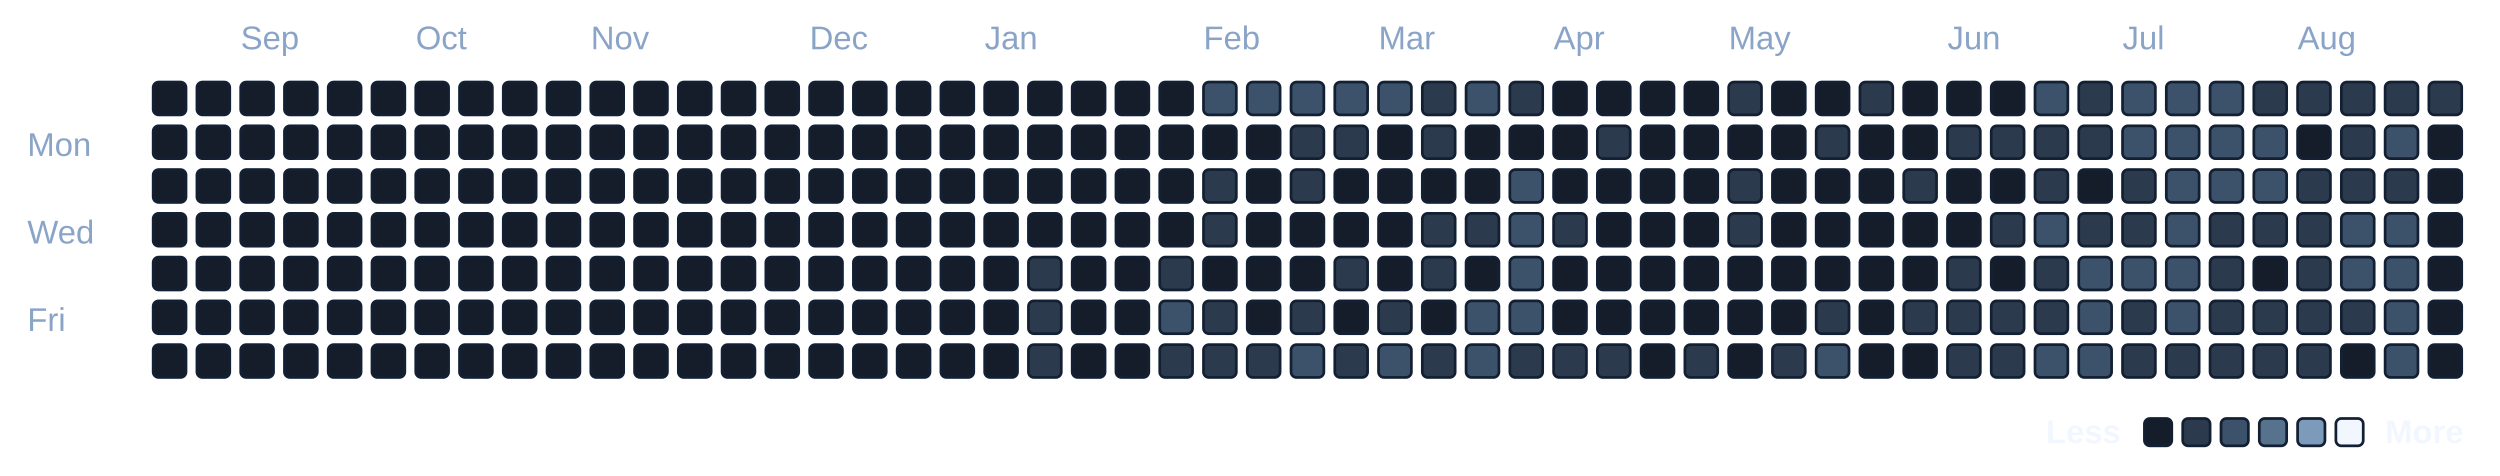
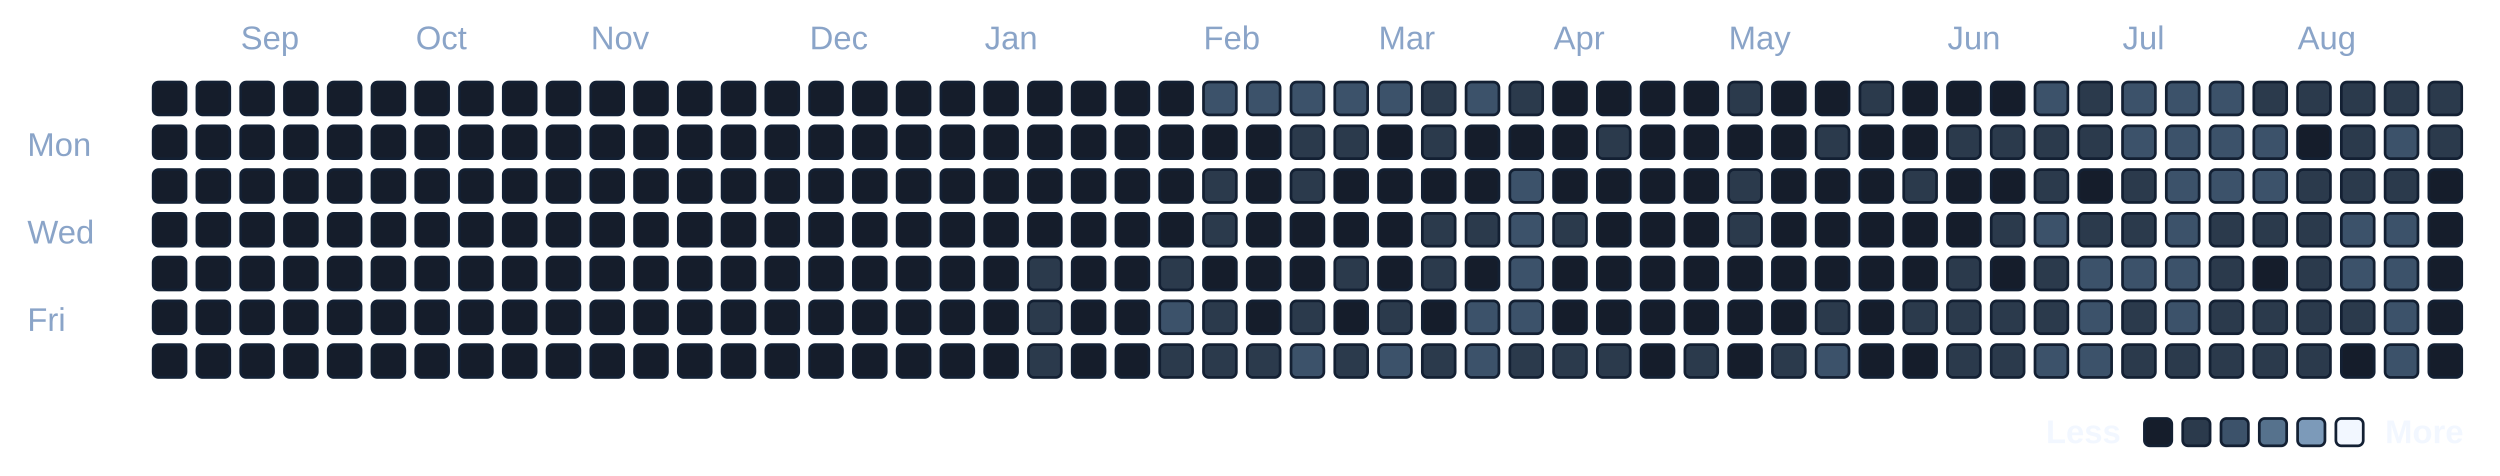
<svg xmlns="http://www.w3.org/2000/svg" baseProfile="tiny" height="174" version="1.2" width="914">
  <defs />
  <text fill="#8AA4C8" font-family="Segoe UI, Arial, sans-serif" font-size="12px" x="88" y="18">Sep</text>
  <text fill="#8AA4C8" font-family="Segoe UI, Arial, sans-serif" font-size="12px" x="152" y="18">Oct</text>
  <text fill="#8AA4C8" font-family="Segoe UI, Arial, sans-serif" font-size="12px" x="216" y="18">Nov</text>
  <text fill="#8AA4C8" font-family="Segoe UI, Arial, sans-serif" font-size="12px" x="296" y="18">Dec</text>
  <text fill="#8AA4C8" font-family="Segoe UI, Arial, sans-serif" font-size="12px" x="360" y="18">Jan</text>
  <text fill="#8AA4C8" font-family="Segoe UI, Arial, sans-serif" font-size="12px" x="440" y="18">Feb</text>
  <text fill="#8AA4C8" font-family="Segoe UI, Arial, sans-serif" font-size="12px" x="504" y="18">Mar</text>
  <text fill="#8AA4C8" font-family="Segoe UI, Arial, sans-serif" font-size="12px" x="568" y="18">Apr</text>
  <text fill="#8AA4C8" font-family="Segoe UI, Arial, sans-serif" font-size="12px" x="632" y="18">May</text>
  <text fill="#8AA4C8" font-family="Segoe UI, Arial, sans-serif" font-size="12px" x="712" y="18">Jun</text>
  <text fill="#8AA4C8" font-family="Segoe UI, Arial, sans-serif" font-size="12px" x="776" y="18">Jul</text>
  <text fill="#8AA4C8" font-family="Segoe UI, Arial, sans-serif" font-size="12px" x="840" y="18">Aug</text>
  <text fill="#8AA4C8" font-family="Segoe UI, Arial, sans-serif" font-size="12px" x="10" y="57">Mon</text>
  <text fill="#8AA4C8" font-family="Segoe UI, Arial, sans-serif" font-size="12px" x="10" y="89">Wed</text>
  <text fill="#8AA4C8" font-family="Segoe UI, Arial, sans-serif" font-size="12px" x="10" y="121">Fri</text>
  <rect fill="#151D2B" height="12" rx="2" ry="2" stroke="#132033" stroke-width="1" width="12" x="56" y="30" />
  <rect fill="#151D2B" height="12" rx="2" ry="2" stroke="#132033" stroke-width="1" width="12" x="56" y="46" />
  <rect fill="#151D2B" height="12" rx="2" ry="2" stroke="#132033" stroke-width="1" width="12" x="56" y="62" />
  <rect fill="#151D2B" height="12" rx="2" ry="2" stroke="#132033" stroke-width="1" width="12" x="56" y="78" />
  <rect fill="#151D2B" height="12" rx="2" ry="2" stroke="#132033" stroke-width="1" width="12" x="56" y="94" />
  <rect fill="#151D2B" height="12" rx="2" ry="2" stroke="#132033" stroke-width="1" width="12" x="56" y="110" />
  <rect fill="#151D2B" height="12" rx="2" ry="2" stroke="#132033" stroke-width="1" width="12" x="56" y="126" />
  <rect fill="#151D2B" height="12" rx="2" ry="2" stroke="#132033" stroke-width="1" width="12" x="72" y="30" />
  <rect fill="#151D2B" height="12" rx="2" ry="2" stroke="#132033" stroke-width="1" width="12" x="72" y="46" />
  <rect fill="#151D2B" height="12" rx="2" ry="2" stroke="#132033" stroke-width="1" width="12" x="72" y="62" />
  <rect fill="#151D2B" height="12" rx="2" ry="2" stroke="#132033" stroke-width="1" width="12" x="72" y="78" />
  <rect fill="#151D2B" height="12" rx="2" ry="2" stroke="#132033" stroke-width="1" width="12" x="72" y="94" />
  <rect fill="#151D2B" height="12" rx="2" ry="2" stroke="#132033" stroke-width="1" width="12" x="72" y="110" />
  <rect fill="#151D2B" height="12" rx="2" ry="2" stroke="#132033" stroke-width="1" width="12" x="72" y="126" />
  <rect fill="#151D2B" height="12" rx="2" ry="2" stroke="#132033" stroke-width="1" width="12" x="88" y="30" />
  <rect fill="#151D2B" height="12" rx="2" ry="2" stroke="#132033" stroke-width="1" width="12" x="88" y="46" />
  <rect fill="#151D2B" height="12" rx="2" ry="2" stroke="#132033" stroke-width="1" width="12" x="88" y="62" />
  <rect fill="#151D2B" height="12" rx="2" ry="2" stroke="#132033" stroke-width="1" width="12" x="88" y="78" />
  <rect fill="#151D2B" height="12" rx="2" ry="2" stroke="#132033" stroke-width="1" width="12" x="88" y="94" />
  <rect fill="#151D2B" height="12" rx="2" ry="2" stroke="#132033" stroke-width="1" width="12" x="88" y="110" />
  <rect fill="#151D2B" height="12" rx="2" ry="2" stroke="#132033" stroke-width="1" width="12" x="88" y="126" />
  <rect fill="#151D2B" height="12" rx="2" ry="2" stroke="#132033" stroke-width="1" width="12" x="104" y="30" />
  <rect fill="#151D2B" height="12" rx="2" ry="2" stroke="#132033" stroke-width="1" width="12" x="104" y="46" />
  <rect fill="#151D2B" height="12" rx="2" ry="2" stroke="#132033" stroke-width="1" width="12" x="104" y="62" />
  <rect fill="#151D2B" height="12" rx="2" ry="2" stroke="#132033" stroke-width="1" width="12" x="104" y="78" />
  <rect fill="#151D2B" height="12" rx="2" ry="2" stroke="#132033" stroke-width="1" width="12" x="104" y="94" />
  <rect fill="#151D2B" height="12" rx="2" ry="2" stroke="#132033" stroke-width="1" width="12" x="104" y="110" />
  <rect fill="#151D2B" height="12" rx="2" ry="2" stroke="#132033" stroke-width="1" width="12" x="104" y="126" />
  <rect fill="#151D2B" height="12" rx="2" ry="2" stroke="#132033" stroke-width="1" width="12" x="120" y="30" />
  <rect fill="#151D2B" height="12" rx="2" ry="2" stroke="#132033" stroke-width="1" width="12" x="120" y="46" />
  <rect fill="#151D2B" height="12" rx="2" ry="2" stroke="#132033" stroke-width="1" width="12" x="120" y="62" />
  <rect fill="#151D2B" height="12" rx="2" ry="2" stroke="#132033" stroke-width="1" width="12" x="120" y="78" />
  <rect fill="#151D2B" height="12" rx="2" ry="2" stroke="#132033" stroke-width="1" width="12" x="120" y="94" />
  <rect fill="#151D2B" height="12" rx="2" ry="2" stroke="#132033" stroke-width="1" width="12" x="120" y="110" />
  <rect fill="#151D2B" height="12" rx="2" ry="2" stroke="#132033" stroke-width="1" width="12" x="120" y="126" />
  <rect fill="#151D2B" height="12" rx="2" ry="2" stroke="#132033" stroke-width="1" width="12" x="136" y="30" />
  <rect fill="#151D2B" height="12" rx="2" ry="2" stroke="#132033" stroke-width="1" width="12" x="136" y="46" />
  <rect fill="#151D2B" height="12" rx="2" ry="2" stroke="#132033" stroke-width="1" width="12" x="136" y="62" />
  <rect fill="#151D2B" height="12" rx="2" ry="2" stroke="#132033" stroke-width="1" width="12" x="136" y="78" />
  <rect fill="#151D2B" height="12" rx="2" ry="2" stroke="#132033" stroke-width="1" width="12" x="136" y="94" />
  <rect fill="#151D2B" height="12" rx="2" ry="2" stroke="#132033" stroke-width="1" width="12" x="136" y="110" />
  <rect fill="#151D2B" height="12" rx="2" ry="2" stroke="#132033" stroke-width="1" width="12" x="136" y="126" />
  <rect fill="#151D2B" height="12" rx="2" ry="2" stroke="#132033" stroke-width="1" width="12" x="152" y="30" />
  <rect fill="#151D2B" height="12" rx="2" ry="2" stroke="#132033" stroke-width="1" width="12" x="152" y="46" />
  <rect fill="#151D2B" height="12" rx="2" ry="2" stroke="#132033" stroke-width="1" width="12" x="152" y="62" />
  <rect fill="#151D2B" height="12" rx="2" ry="2" stroke="#132033" stroke-width="1" width="12" x="152" y="78" />
  <rect fill="#151D2B" height="12" rx="2" ry="2" stroke="#132033" stroke-width="1" width="12" x="152" y="94" />
  <rect fill="#151D2B" height="12" rx="2" ry="2" stroke="#132033" stroke-width="1" width="12" x="152" y="110" />
  <rect fill="#151D2B" height="12" rx="2" ry="2" stroke="#132033" stroke-width="1" width="12" x="152" y="126" />
  <rect fill="#151D2B" height="12" rx="2" ry="2" stroke="#132033" stroke-width="1" width="12" x="168" y="30" />
  <rect fill="#151D2B" height="12" rx="2" ry="2" stroke="#132033" stroke-width="1" width="12" x="168" y="46" />
  <rect fill="#151D2B" height="12" rx="2" ry="2" stroke="#132033" stroke-width="1" width="12" x="168" y="62" />
  <rect fill="#151D2B" height="12" rx="2" ry="2" stroke="#132033" stroke-width="1" width="12" x="168" y="78" />
  <rect fill="#151D2B" height="12" rx="2" ry="2" stroke="#132033" stroke-width="1" width="12" x="168" y="94" />
  <rect fill="#151D2B" height="12" rx="2" ry="2" stroke="#132033" stroke-width="1" width="12" x="168" y="110" />
  <rect fill="#151D2B" height="12" rx="2" ry="2" stroke="#132033" stroke-width="1" width="12" x="168" y="126" />
  <rect fill="#151D2B" height="12" rx="2" ry="2" stroke="#132033" stroke-width="1" width="12" x="184" y="30" />
  <rect fill="#151D2B" height="12" rx="2" ry="2" stroke="#132033" stroke-width="1" width="12" x="184" y="46" />
  <rect fill="#151D2B" height="12" rx="2" ry="2" stroke="#132033" stroke-width="1" width="12" x="184" y="62" />
  <rect fill="#151D2B" height="12" rx="2" ry="2" stroke="#132033" stroke-width="1" width="12" x="184" y="78" />
  <rect fill="#151D2B" height="12" rx="2" ry="2" stroke="#132033" stroke-width="1" width="12" x="184" y="94" />
  <rect fill="#151D2B" height="12" rx="2" ry="2" stroke="#132033" stroke-width="1" width="12" x="184" y="110" />
  <rect fill="#151D2B" height="12" rx="2" ry="2" stroke="#132033" stroke-width="1" width="12" x="184" y="126" />
  <rect fill="#151D2B" height="12" rx="2" ry="2" stroke="#132033" stroke-width="1" width="12" x="200" y="30" />
  <rect fill="#151D2B" height="12" rx="2" ry="2" stroke="#132033" stroke-width="1" width="12" x="200" y="46" />
  <rect fill="#151D2B" height="12" rx="2" ry="2" stroke="#132033" stroke-width="1" width="12" x="200" y="62" />
  <rect fill="#151D2B" height="12" rx="2" ry="2" stroke="#132033" stroke-width="1" width="12" x="200" y="78" />
  <rect fill="#151D2B" height="12" rx="2" ry="2" stroke="#132033" stroke-width="1" width="12" x="200" y="94" />
  <rect fill="#151D2B" height="12" rx="2" ry="2" stroke="#132033" stroke-width="1" width="12" x="200" y="110" />
  <rect fill="#151D2B" height="12" rx="2" ry="2" stroke="#132033" stroke-width="1" width="12" x="200" y="126" />
  <rect fill="#151D2B" height="12" rx="2" ry="2" stroke="#132033" stroke-width="1" width="12" x="216" y="30" />
  <rect fill="#151D2B" height="12" rx="2" ry="2" stroke="#132033" stroke-width="1" width="12" x="216" y="46" />
  <rect fill="#151D2B" height="12" rx="2" ry="2" stroke="#132033" stroke-width="1" width="12" x="216" y="62" />
  <rect fill="#151D2B" height="12" rx="2" ry="2" stroke="#132033" stroke-width="1" width="12" x="216" y="78" />
  <rect fill="#151D2B" height="12" rx="2" ry="2" stroke="#132033" stroke-width="1" width="12" x="216" y="94" />
  <rect fill="#151D2B" height="12" rx="2" ry="2" stroke="#132033" stroke-width="1" width="12" x="216" y="110" />
  <rect fill="#151D2B" height="12" rx="2" ry="2" stroke="#132033" stroke-width="1" width="12" x="216" y="126" />
  <rect fill="#151D2B" height="12" rx="2" ry="2" stroke="#132033" stroke-width="1" width="12" x="232" y="30" />
  <rect fill="#151D2B" height="12" rx="2" ry="2" stroke="#132033" stroke-width="1" width="12" x="232" y="46" />
  <rect fill="#151D2B" height="12" rx="2" ry="2" stroke="#132033" stroke-width="1" width="12" x="232" y="62" />
  <rect fill="#151D2B" height="12" rx="2" ry="2" stroke="#132033" stroke-width="1" width="12" x="232" y="78" />
  <rect fill="#151D2B" height="12" rx="2" ry="2" stroke="#132033" stroke-width="1" width="12" x="232" y="94" />
  <rect fill="#151D2B" height="12" rx="2" ry="2" stroke="#132033" stroke-width="1" width="12" x="232" y="110" />
  <rect fill="#151D2B" height="12" rx="2" ry="2" stroke="#132033" stroke-width="1" width="12" x="232" y="126" />
  <rect fill="#151D2B" height="12" rx="2" ry="2" stroke="#132033" stroke-width="1" width="12" x="248" y="30" />
  <rect fill="#151D2B" height="12" rx="2" ry="2" stroke="#132033" stroke-width="1" width="12" x="248" y="46" />
  <rect fill="#151D2B" height="12" rx="2" ry="2" stroke="#132033" stroke-width="1" width="12" x="248" y="62" />
  <rect fill="#151D2B" height="12" rx="2" ry="2" stroke="#132033" stroke-width="1" width="12" x="248" y="78" />
  <rect fill="#151D2B" height="12" rx="2" ry="2" stroke="#132033" stroke-width="1" width="12" x="248" y="94" />
  <rect fill="#151D2B" height="12" rx="2" ry="2" stroke="#132033" stroke-width="1" width="12" x="248" y="110" />
  <rect fill="#151D2B" height="12" rx="2" ry="2" stroke="#132033" stroke-width="1" width="12" x="248" y="126" />
  <rect fill="#151D2B" height="12" rx="2" ry="2" stroke="#132033" stroke-width="1" width="12" x="264" y="30" />
  <rect fill="#151D2B" height="12" rx="2" ry="2" stroke="#132033" stroke-width="1" width="12" x="264" y="46" />
  <rect fill="#151D2B" height="12" rx="2" ry="2" stroke="#132033" stroke-width="1" width="12" x="264" y="62" />
  <rect fill="#151D2B" height="12" rx="2" ry="2" stroke="#132033" stroke-width="1" width="12" x="264" y="78" />
  <rect fill="#151D2B" height="12" rx="2" ry="2" stroke="#132033" stroke-width="1" width="12" x="264" y="94" />
  <rect fill="#151D2B" height="12" rx="2" ry="2" stroke="#132033" stroke-width="1" width="12" x="264" y="110" />
  <rect fill="#151D2B" height="12" rx="2" ry="2" stroke="#132033" stroke-width="1" width="12" x="264" y="126" />
  <rect fill="#151D2B" height="12" rx="2" ry="2" stroke="#132033" stroke-width="1" width="12" x="280" y="30" />
  <rect fill="#151D2B" height="12" rx="2" ry="2" stroke="#132033" stroke-width="1" width="12" x="280" y="46" />
  <rect fill="#151D2B" height="12" rx="2" ry="2" stroke="#132033" stroke-width="1" width="12" x="280" y="62" />
  <rect fill="#151D2B" height="12" rx="2" ry="2" stroke="#132033" stroke-width="1" width="12" x="280" y="78" />
  <rect fill="#151D2B" height="12" rx="2" ry="2" stroke="#132033" stroke-width="1" width="12" x="280" y="94" />
  <rect fill="#151D2B" height="12" rx="2" ry="2" stroke="#132033" stroke-width="1" width="12" x="280" y="110" />
  <rect fill="#151D2B" height="12" rx="2" ry="2" stroke="#132033" stroke-width="1" width="12" x="280" y="126" />
  <rect fill="#151D2B" height="12" rx="2" ry="2" stroke="#132033" stroke-width="1" width="12" x="296" y="30" />
  <rect fill="#151D2B" height="12" rx="2" ry="2" stroke="#132033" stroke-width="1" width="12" x="296" y="46" />
  <rect fill="#151D2B" height="12" rx="2" ry="2" stroke="#132033" stroke-width="1" width="12" x="296" y="62" />
  <rect fill="#151D2B" height="12" rx="2" ry="2" stroke="#132033" stroke-width="1" width="12" x="296" y="78" />
  <rect fill="#151D2B" height="12" rx="2" ry="2" stroke="#132033" stroke-width="1" width="12" x="296" y="94" />
  <rect fill="#151D2B" height="12" rx="2" ry="2" stroke="#132033" stroke-width="1" width="12" x="296" y="110" />
  <rect fill="#151D2B" height="12" rx="2" ry="2" stroke="#132033" stroke-width="1" width="12" x="296" y="126" />
  <rect fill="#151D2B" height="12" rx="2" ry="2" stroke="#132033" stroke-width="1" width="12" x="312" y="30" />
  <rect fill="#151D2B" height="12" rx="2" ry="2" stroke="#132033" stroke-width="1" width="12" x="312" y="46" />
  <rect fill="#151D2B" height="12" rx="2" ry="2" stroke="#132033" stroke-width="1" width="12" x="312" y="62" />
  <rect fill="#151D2B" height="12" rx="2" ry="2" stroke="#132033" stroke-width="1" width="12" x="312" y="78" />
  <rect fill="#151D2B" height="12" rx="2" ry="2" stroke="#132033" stroke-width="1" width="12" x="312" y="94" />
  <rect fill="#151D2B" height="12" rx="2" ry="2" stroke="#132033" stroke-width="1" width="12" x="312" y="110" />
  <rect fill="#151D2B" height="12" rx="2" ry="2" stroke="#132033" stroke-width="1" width="12" x="312" y="126" />
  <rect fill="#151D2B" height="12" rx="2" ry="2" stroke="#132033" stroke-width="1" width="12" x="328" y="30" />
  <rect fill="#151D2B" height="12" rx="2" ry="2" stroke="#132033" stroke-width="1" width="12" x="328" y="46" />
  <rect fill="#151D2B" height="12" rx="2" ry="2" stroke="#132033" stroke-width="1" width="12" x="328" y="62" />
  <rect fill="#151D2B" height="12" rx="2" ry="2" stroke="#132033" stroke-width="1" width="12" x="328" y="78" />
  <rect fill="#151D2B" height="12" rx="2" ry="2" stroke="#132033" stroke-width="1" width="12" x="328" y="94" />
  <rect fill="#151D2B" height="12" rx="2" ry="2" stroke="#132033" stroke-width="1" width="12" x="328" y="110" />
  <rect fill="#151D2B" height="12" rx="2" ry="2" stroke="#132033" stroke-width="1" width="12" x="328" y="126" />
  <rect fill="#151D2B" height="12" rx="2" ry="2" stroke="#132033" stroke-width="1" width="12" x="344" y="30" />
  <rect fill="#151D2B" height="12" rx="2" ry="2" stroke="#132033" stroke-width="1" width="12" x="344" y="46" />
  <rect fill="#151D2B" height="12" rx="2" ry="2" stroke="#132033" stroke-width="1" width="12" x="344" y="62" />
  <rect fill="#151D2B" height="12" rx="2" ry="2" stroke="#132033" stroke-width="1" width="12" x="344" y="78" />
  <rect fill="#151D2B" height="12" rx="2" ry="2" stroke="#132033" stroke-width="1" width="12" x="344" y="94" />
  <rect fill="#151D2B" height="12" rx="2" ry="2" stroke="#132033" stroke-width="1" width="12" x="344" y="110" />
  <rect fill="#151D2B" height="12" rx="2" ry="2" stroke="#132033" stroke-width="1" width="12" x="344" y="126" />
  <rect fill="#151D2B" height="12" rx="2" ry="2" stroke="#132033" stroke-width="1" width="12" x="360" y="30" />
  <rect fill="#151D2B" height="12" rx="2" ry="2" stroke="#132033" stroke-width="1" width="12" x="360" y="46" />
  <rect fill="#151D2B" height="12" rx="2" ry="2" stroke="#132033" stroke-width="1" width="12" x="360" y="62" />
  <rect fill="#151D2B" height="12" rx="2" ry="2" stroke="#132033" stroke-width="1" width="12" x="360" y="78" />
  <rect fill="#151D2B" height="12" rx="2" ry="2" stroke="#132033" stroke-width="1" width="12" x="360" y="94" />
  <rect fill="#151D2B" height="12" rx="2" ry="2" stroke="#132033" stroke-width="1" width="12" x="360" y="110" />
  <rect fill="#151D2B" height="12" rx="2" ry="2" stroke="#132033" stroke-width="1" width="12" x="360" y="126" />
  <rect fill="#151D2B" height="12" rx="2" ry="2" stroke="#132033" stroke-width="1" width="12" x="376" y="30" />
  <rect fill="#151D2B" height="12" rx="2" ry="2" stroke="#132033" stroke-width="1" width="12" x="376" y="46" />
  <rect fill="#151D2B" height="12" rx="2" ry="2" stroke="#132033" stroke-width="1" width="12" x="376" y="62" />
  <rect fill="#151D2B" height="12" rx="2" ry="2" stroke="#132033" stroke-width="1" width="12" x="376" y="78" />
  <rect fill="#2B3A4C" height="12" rx="2" ry="2" stroke="#132033" stroke-width="1" width="12" x="376" y="94" />
  <rect fill="#2B3A4C" height="12" rx="2" ry="2" stroke="#132033" stroke-width="1" width="12" x="376" y="110" />
  <rect fill="#2B3A4C" height="12" rx="2" ry="2" stroke="#132033" stroke-width="1" width="12" x="376" y="126" />
  <rect fill="#151D2B" height="12" rx="2" ry="2" stroke="#132033" stroke-width="1" width="12" x="392" y="30" />
  <rect fill="#151D2B" height="12" rx="2" ry="2" stroke="#132033" stroke-width="1" width="12" x="392" y="46" />
  <rect fill="#151D2B" height="12" rx="2" ry="2" stroke="#132033" stroke-width="1" width="12" x="392" y="62" />
  <rect fill="#151D2B" height="12" rx="2" ry="2" stroke="#132033" stroke-width="1" width="12" x="392" y="78" />
  <rect fill="#151D2B" height="12" rx="2" ry="2" stroke="#132033" stroke-width="1" width="12" x="392" y="94" />
  <rect fill="#151D2B" height="12" rx="2" ry="2" stroke="#132033" stroke-width="1" width="12" x="392" y="110" />
  <rect fill="#151D2B" height="12" rx="2" ry="2" stroke="#132033" stroke-width="1" width="12" x="392" y="126" />
  <rect fill="#151D2B" height="12" rx="2" ry="2" stroke="#132033" stroke-width="1" width="12" x="408" y="30" />
  <rect fill="#151D2B" height="12" rx="2" ry="2" stroke="#132033" stroke-width="1" width="12" x="408" y="46" />
  <rect fill="#151D2B" height="12" rx="2" ry="2" stroke="#132033" stroke-width="1" width="12" x="408" y="62" />
  <rect fill="#151D2B" height="12" rx="2" ry="2" stroke="#132033" stroke-width="1" width="12" x="408" y="78" />
  <rect fill="#151D2B" height="12" rx="2" ry="2" stroke="#132033" stroke-width="1" width="12" x="408" y="94" />
  <rect fill="#151D2B" height="12" rx="2" ry="2" stroke="#132033" stroke-width="1" width="12" x="408" y="110" />
  <rect fill="#151D2B" height="12" rx="2" ry="2" stroke="#132033" stroke-width="1" width="12" x="408" y="126" />
  <rect fill="#151D2B" height="12" rx="2" ry="2" stroke="#132033" stroke-width="1" width="12" x="424" y="30" />
  <rect fill="#151D2B" height="12" rx="2" ry="2" stroke="#132033" stroke-width="1" width="12" x="424" y="46" />
  <rect fill="#151D2B" height="12" rx="2" ry="2" stroke="#132033" stroke-width="1" width="12" x="424" y="62" />
  <rect fill="#151D2B" height="12" rx="2" ry="2" stroke="#132033" stroke-width="1" width="12" x="424" y="78" />
  <rect fill="#2B3A4C" height="12" rx="2" ry="2" stroke="#132033" stroke-width="1" width="12" x="424" y="94" />
  <rect fill="#3C526A" height="12" rx="2" ry="2" stroke="#132033" stroke-width="1" width="12" x="424" y="110" />
  <rect fill="#2B3A4C" height="12" rx="2" ry="2" stroke="#132033" stroke-width="1" width="12" x="424" y="126" />
  <rect fill="#3C526A" height="12" rx="2" ry="2" stroke="#132033" stroke-width="1" width="12" x="440" y="30" />
  <rect fill="#151D2B" height="12" rx="2" ry="2" stroke="#132033" stroke-width="1" width="12" x="440" y="46" />
  <rect fill="#2B3A4C" height="12" rx="2" ry="2" stroke="#132033" stroke-width="1" width="12" x="440" y="62" />
  <rect fill="#2B3A4C" height="12" rx="2" ry="2" stroke="#132033" stroke-width="1" width="12" x="440" y="78" />
  <rect fill="#151D2B" height="12" rx="2" ry="2" stroke="#132033" stroke-width="1" width="12" x="440" y="94" />
  <rect fill="#2B3A4C" height="12" rx="2" ry="2" stroke="#132033" stroke-width="1" width="12" x="440" y="110" />
  <rect fill="#2B3A4C" height="12" rx="2" ry="2" stroke="#132033" stroke-width="1" width="12" x="440" y="126" />
  <rect fill="#3C526A" height="12" rx="2" ry="2" stroke="#132033" stroke-width="1" width="12" x="456" y="30" />
  <rect fill="#151D2B" height="12" rx="2" ry="2" stroke="#132033" stroke-width="1" width="12" x="456" y="46" />
  <rect fill="#151D2B" height="12" rx="2" ry="2" stroke="#132033" stroke-width="1" width="12" x="456" y="62" />
  <rect fill="#151D2B" height="12" rx="2" ry="2" stroke="#132033" stroke-width="1" width="12" x="456" y="78" />
  <rect fill="#151D2B" height="12" rx="2" ry="2" stroke="#132033" stroke-width="1" width="12" x="456" y="94" />
  <rect fill="#151D2B" height="12" rx="2" ry="2" stroke="#132033" stroke-width="1" width="12" x="456" y="110" />
  <rect fill="#2B3A4C" height="12" rx="2" ry="2" stroke="#132033" stroke-width="1" width="12" x="456" y="126" />
  <rect fill="#3C526A" height="12" rx="2" ry="2" stroke="#132033" stroke-width="1" width="12" x="472" y="30" />
  <rect fill="#2B3A4C" height="12" rx="2" ry="2" stroke="#132033" stroke-width="1" width="12" x="472" y="46" />
  <rect fill="#2B3A4C" height="12" rx="2" ry="2" stroke="#132033" stroke-width="1" width="12" x="472" y="62" />
  <rect fill="#151D2B" height="12" rx="2" ry="2" stroke="#132033" stroke-width="1" width="12" x="472" y="78" />
  <rect fill="#151D2B" height="12" rx="2" ry="2" stroke="#132033" stroke-width="1" width="12" x="472" y="94" />
  <rect fill="#2B3A4C" height="12" rx="2" ry="2" stroke="#132033" stroke-width="1" width="12" x="472" y="110" />
  <rect fill="#3C526A" height="12" rx="2" ry="2" stroke="#132033" stroke-width="1" width="12" x="472" y="126" />
  <rect fill="#3C526A" height="12" rx="2" ry="2" stroke="#132033" stroke-width="1" width="12" x="488" y="30" />
  <rect fill="#2B3A4C" height="12" rx="2" ry="2" stroke="#132033" stroke-width="1" width="12" x="488" y="46" />
  <rect fill="#151D2B" height="12" rx="2" ry="2" stroke="#132033" stroke-width="1" width="12" x="488" y="62" />
  <rect fill="#151D2B" height="12" rx="2" ry="2" stroke="#132033" stroke-width="1" width="12" x="488" y="78" />
  <rect fill="#2B3A4C" height="12" rx="2" ry="2" stroke="#132033" stroke-width="1" width="12" x="488" y="94" />
  <rect fill="#151D2B" height="12" rx="2" ry="2" stroke="#132033" stroke-width="1" width="12" x="488" y="110" />
  <rect fill="#2B3A4C" height="12" rx="2" ry="2" stroke="#132033" stroke-width="1" width="12" x="488" y="126" />
  <rect fill="#3C526A" height="12" rx="2" ry="2" stroke="#132033" stroke-width="1" width="12" x="504" y="30" />
  <rect fill="#151D2B" height="12" rx="2" ry="2" stroke="#132033" stroke-width="1" width="12" x="504" y="46" />
  <rect fill="#151D2B" height="12" rx="2" ry="2" stroke="#132033" stroke-width="1" width="12" x="504" y="62" />
  <rect fill="#151D2B" height="12" rx="2" ry="2" stroke="#132033" stroke-width="1" width="12" x="504" y="78" />
  <rect fill="#151D2B" height="12" rx="2" ry="2" stroke="#132033" stroke-width="1" width="12" x="504" y="94" />
  <rect fill="#2B3A4C" height="12" rx="2" ry="2" stroke="#132033" stroke-width="1" width="12" x="504" y="110" />
  <rect fill="#3C526A" height="12" rx="2" ry="2" stroke="#132033" stroke-width="1" width="12" x="504" y="126" />
  <rect fill="#2B3A4C" height="12" rx="2" ry="2" stroke="#132033" stroke-width="1" width="12" x="520" y="30" />
  <rect fill="#2B3A4C" height="12" rx="2" ry="2" stroke="#132033" stroke-width="1" width="12" x="520" y="46" />
  <rect fill="#151D2B" height="12" rx="2" ry="2" stroke="#132033" stroke-width="1" width="12" x="520" y="62" />
  <rect fill="#2B3A4C" height="12" rx="2" ry="2" stroke="#132033" stroke-width="1" width="12" x="520" y="78" />
  <rect fill="#2B3A4C" height="12" rx="2" ry="2" stroke="#132033" stroke-width="1" width="12" x="520" y="94" />
  <rect fill="#151D2B" height="12" rx="2" ry="2" stroke="#132033" stroke-width="1" width="12" x="520" y="110" />
  <rect fill="#2B3A4C" height="12" rx="2" ry="2" stroke="#132033" stroke-width="1" width="12" x="520" y="126" />
  <rect fill="#3C526A" height="12" rx="2" ry="2" stroke="#132033" stroke-width="1" width="12" x="536" y="30" />
  <rect fill="#151D2B" height="12" rx="2" ry="2" stroke="#132033" stroke-width="1" width="12" x="536" y="46" />
  <rect fill="#151D2B" height="12" rx="2" ry="2" stroke="#132033" stroke-width="1" width="12" x="536" y="62" />
  <rect fill="#2B3A4C" height="12" rx="2" ry="2" stroke="#132033" stroke-width="1" width="12" x="536" y="78" />
  <rect fill="#151D2B" height="12" rx="2" ry="2" stroke="#132033" stroke-width="1" width="12" x="536" y="94" />
  <rect fill="#3C526A" height="12" rx="2" ry="2" stroke="#132033" stroke-width="1" width="12" x="536" y="110" />
  <rect fill="#3C526A" height="12" rx="2" ry="2" stroke="#132033" stroke-width="1" width="12" x="536" y="126" />
  <rect fill="#2B3A4C" height="12" rx="2" ry="2" stroke="#132033" stroke-width="1" width="12" x="552" y="30" />
  <rect fill="#151D2B" height="12" rx="2" ry="2" stroke="#132033" stroke-width="1" width="12" x="552" y="46" />
  <rect fill="#3C526A" height="12" rx="2" ry="2" stroke="#132033" stroke-width="1" width="12" x="552" y="62" />
  <rect fill="#3C526A" height="12" rx="2" ry="2" stroke="#132033" stroke-width="1" width="12" x="552" y="78" />
  <rect fill="#3C526A" height="12" rx="2" ry="2" stroke="#132033" stroke-width="1" width="12" x="552" y="94" />
  <rect fill="#3C526A" height="12" rx="2" ry="2" stroke="#132033" stroke-width="1" width="12" x="552" y="110" />
  <rect fill="#2B3A4C" height="12" rx="2" ry="2" stroke="#132033" stroke-width="1" width="12" x="552" y="126" />
  <rect fill="#151D2B" height="12" rx="2" ry="2" stroke="#132033" stroke-width="1" width="12" x="568" y="30" />
  <rect fill="#151D2B" height="12" rx="2" ry="2" stroke="#132033" stroke-width="1" width="12" x="568" y="46" />
  <rect fill="#151D2B" height="12" rx="2" ry="2" stroke="#132033" stroke-width="1" width="12" x="568" y="62" />
  <rect fill="#2B3A4C" height="12" rx="2" ry="2" stroke="#132033" stroke-width="1" width="12" x="568" y="78" />
  <rect fill="#151D2B" height="12" rx="2" ry="2" stroke="#132033" stroke-width="1" width="12" x="568" y="94" />
  <rect fill="#151D2B" height="12" rx="2" ry="2" stroke="#132033" stroke-width="1" width="12" x="568" y="110" />
  <rect fill="#2B3A4C" height="12" rx="2" ry="2" stroke="#132033" stroke-width="1" width="12" x="568" y="126" />
  <rect fill="#151D2B" height="12" rx="2" ry="2" stroke="#132033" stroke-width="1" width="12" x="584" y="30" />
  <rect fill="#2B3A4C" height="12" rx="2" ry="2" stroke="#132033" stroke-width="1" width="12" x="584" y="46" />
  <rect fill="#151D2B" height="12" rx="2" ry="2" stroke="#132033" stroke-width="1" width="12" x="584" y="62" />
  <rect fill="#151D2B" height="12" rx="2" ry="2" stroke="#132033" stroke-width="1" width="12" x="584" y="78" />
  <rect fill="#151D2B" height="12" rx="2" ry="2" stroke="#132033" stroke-width="1" width="12" x="584" y="94" />
  <rect fill="#151D2B" height="12" rx="2" ry="2" stroke="#132033" stroke-width="1" width="12" x="584" y="110" />
  <rect fill="#2B3A4C" height="12" rx="2" ry="2" stroke="#132033" stroke-width="1" width="12" x="584" y="126" />
  <rect fill="#151D2B" height="12" rx="2" ry="2" stroke="#132033" stroke-width="1" width="12" x="600" y="30" />
  <rect fill="#151D2B" height="12" rx="2" ry="2" stroke="#132033" stroke-width="1" width="12" x="600" y="46" />
  <rect fill="#151D2B" height="12" rx="2" ry="2" stroke="#132033" stroke-width="1" width="12" x="600" y="62" />
  <rect fill="#151D2B" height="12" rx="2" ry="2" stroke="#132033" stroke-width="1" width="12" x="600" y="78" />
  <rect fill="#151D2B" height="12" rx="2" ry="2" stroke="#132033" stroke-width="1" width="12" x="600" y="94" />
  <rect fill="#151D2B" height="12" rx="2" ry="2" stroke="#132033" stroke-width="1" width="12" x="600" y="110" />
  <rect fill="#151D2B" height="12" rx="2" ry="2" stroke="#132033" stroke-width="1" width="12" x="600" y="126" />
  <rect fill="#151D2B" height="12" rx="2" ry="2" stroke="#132033" stroke-width="1" width="12" x="616" y="30" />
  <rect fill="#151D2B" height="12" rx="2" ry="2" stroke="#132033" stroke-width="1" width="12" x="616" y="46" />
  <rect fill="#151D2B" height="12" rx="2" ry="2" stroke="#132033" stroke-width="1" width="12" x="616" y="62" />
  <rect fill="#151D2B" height="12" rx="2" ry="2" stroke="#132033" stroke-width="1" width="12" x="616" y="78" />
  <rect fill="#151D2B" height="12" rx="2" ry="2" stroke="#132033" stroke-width="1" width="12" x="616" y="94" />
  <rect fill="#151D2B" height="12" rx="2" ry="2" stroke="#132033" stroke-width="1" width="12" x="616" y="110" />
  <rect fill="#2B3A4C" height="12" rx="2" ry="2" stroke="#132033" stroke-width="1" width="12" x="616" y="126" />
  <rect fill="#2B3A4C" height="12" rx="2" ry="2" stroke="#132033" stroke-width="1" width="12" x="632" y="30" />
  <rect fill="#151D2B" height="12" rx="2" ry="2" stroke="#132033" stroke-width="1" width="12" x="632" y="46" />
  <rect fill="#2B3A4C" height="12" rx="2" ry="2" stroke="#132033" stroke-width="1" width="12" x="632" y="62" />
  <rect fill="#2B3A4C" height="12" rx="2" ry="2" stroke="#132033" stroke-width="1" width="12" x="632" y="78" />
  <rect fill="#151D2B" height="12" rx="2" ry="2" stroke="#132033" stroke-width="1" width="12" x="632" y="94" />
  <rect fill="#151D2B" height="12" rx="2" ry="2" stroke="#132033" stroke-width="1" width="12" x="632" y="110" />
  <rect fill="#151D2B" height="12" rx="2" ry="2" stroke="#132033" stroke-width="1" width="12" x="632" y="126" />
  <rect fill="#151D2B" height="12" rx="2" ry="2" stroke="#132033" stroke-width="1" width="12" x="648" y="30" />
  <rect fill="#151D2B" height="12" rx="2" ry="2" stroke="#132033" stroke-width="1" width="12" x="648" y="46" />
  <rect fill="#151D2B" height="12" rx="2" ry="2" stroke="#132033" stroke-width="1" width="12" x="648" y="62" />
  <rect fill="#151D2B" height="12" rx="2" ry="2" stroke="#132033" stroke-width="1" width="12" x="648" y="78" />
  <rect fill="#151D2B" height="12" rx="2" ry="2" stroke="#132033" stroke-width="1" width="12" x="648" y="94" />
  <rect fill="#151D2B" height="12" rx="2" ry="2" stroke="#132033" stroke-width="1" width="12" x="648" y="110" />
  <rect fill="#2B3A4C" height="12" rx="2" ry="2" stroke="#132033" stroke-width="1" width="12" x="648" y="126" />
  <rect fill="#151D2B" height="12" rx="2" ry="2" stroke="#132033" stroke-width="1" width="12" x="664" y="30" />
  <rect fill="#2B3A4C" height="12" rx="2" ry="2" stroke="#132033" stroke-width="1" width="12" x="664" y="46" />
  <rect fill="#151D2B" height="12" rx="2" ry="2" stroke="#132033" stroke-width="1" width="12" x="664" y="62" />
  <rect fill="#151D2B" height="12" rx="2" ry="2" stroke="#132033" stroke-width="1" width="12" x="664" y="78" />
  <rect fill="#151D2B" height="12" rx="2" ry="2" stroke="#132033" stroke-width="1" width="12" x="664" y="94" />
  <rect fill="#2B3A4C" height="12" rx="2" ry="2" stroke="#132033" stroke-width="1" width="12" x="664" y="110" />
  <rect fill="#3C526A" height="12" rx="2" ry="2" stroke="#132033" stroke-width="1" width="12" x="664" y="126" />
  <rect fill="#2B3A4C" height="12" rx="2" ry="2" stroke="#132033" stroke-width="1" width="12" x="680" y="30" />
  <rect fill="#151D2B" height="12" rx="2" ry="2" stroke="#132033" stroke-width="1" width="12" x="680" y="46" />
  <rect fill="#151D2B" height="12" rx="2" ry="2" stroke="#132033" stroke-width="1" width="12" x="680" y="62" />
  <rect fill="#151D2B" height="12" rx="2" ry="2" stroke="#132033" stroke-width="1" width="12" x="680" y="78" />
  <rect fill="#151D2B" height="12" rx="2" ry="2" stroke="#132033" stroke-width="1" width="12" x="680" y="94" />
  <rect fill="#151D2B" height="12" rx="2" ry="2" stroke="#132033" stroke-width="1" width="12" x="680" y="110" />
  <rect fill="#151D2B" height="12" rx="2" ry="2" stroke="#132033" stroke-width="1" width="12" x="680" y="126" />
  <rect fill="#151D2B" height="12" rx="2" ry="2" stroke="#132033" stroke-width="1" width="12" x="696" y="30" />
  <rect fill="#151D2B" height="12" rx="2" ry="2" stroke="#132033" stroke-width="1" width="12" x="696" y="46" />
  <rect fill="#2B3A4C" height="12" rx="2" ry="2" stroke="#132033" stroke-width="1" width="12" x="696" y="62" />
  <rect fill="#151D2B" height="12" rx="2" ry="2" stroke="#132033" stroke-width="1" width="12" x="696" y="78" />
  <rect fill="#151D2B" height="12" rx="2" ry="2" stroke="#132033" stroke-width="1" width="12" x="696" y="94" />
  <rect fill="#2B3A4C" height="12" rx="2" ry="2" stroke="#132033" stroke-width="1" width="12" x="696" y="110" />
  <rect fill="#151D2B" height="12" rx="2" ry="2" stroke="#132033" stroke-width="1" width="12" x="696" y="126" />
  <rect fill="#151D2B" height="12" rx="2" ry="2" stroke="#132033" stroke-width="1" width="12" x="712" y="30" />
  <rect fill="#2B3A4C" height="12" rx="2" ry="2" stroke="#132033" stroke-width="1" width="12" x="712" y="46" />
  <rect fill="#151D2B" height="12" rx="2" ry="2" stroke="#132033" stroke-width="1" width="12" x="712" y="62" />
  <rect fill="#151D2B" height="12" rx="2" ry="2" stroke="#132033" stroke-width="1" width="12" x="712" y="78" />
  <rect fill="#2B3A4C" height="12" rx="2" ry="2" stroke="#132033" stroke-width="1" width="12" x="712" y="94" />
  <rect fill="#2B3A4C" height="12" rx="2" ry="2" stroke="#132033" stroke-width="1" width="12" x="712" y="110" />
  <rect fill="#2B3A4C" height="12" rx="2" ry="2" stroke="#132033" stroke-width="1" width="12" x="712" y="126" />
  <rect fill="#151D2B" height="12" rx="2" ry="2" stroke="#132033" stroke-width="1" width="12" x="728" y="30" />
  <rect fill="#2B3A4C" height="12" rx="2" ry="2" stroke="#132033" stroke-width="1" width="12" x="728" y="46" />
  <rect fill="#151D2B" height="12" rx="2" ry="2" stroke="#132033" stroke-width="1" width="12" x="728" y="62" />
  <rect fill="#2B3A4C" height="12" rx="2" ry="2" stroke="#132033" stroke-width="1" width="12" x="728" y="78" />
  <rect fill="#151D2B" height="12" rx="2" ry="2" stroke="#132033" stroke-width="1" width="12" x="728" y="94" />
  <rect fill="#2B3A4C" height="12" rx="2" ry="2" stroke="#132033" stroke-width="1" width="12" x="728" y="110" />
  <rect fill="#2B3A4C" height="12" rx="2" ry="2" stroke="#132033" stroke-width="1" width="12" x="728" y="126" />
  <rect fill="#3C526A" height="12" rx="2" ry="2" stroke="#132033" stroke-width="1" width="12" x="744" y="30" />
  <rect fill="#2B3A4C" height="12" rx="2" ry="2" stroke="#132033" stroke-width="1" width="12" x="744" y="46" />
  <rect fill="#2B3A4C" height="12" rx="2" ry="2" stroke="#132033" stroke-width="1" width="12" x="744" y="62" />
  <rect fill="#3C526A" height="12" rx="2" ry="2" stroke="#132033" stroke-width="1" width="12" x="744" y="78" />
  <rect fill="#2B3A4C" height="12" rx="2" ry="2" stroke="#132033" stroke-width="1" width="12" x="744" y="94" />
  <rect fill="#2B3A4C" height="12" rx="2" ry="2" stroke="#132033" stroke-width="1" width="12" x="744" y="110" />
  <rect fill="#3C526A" height="12" rx="2" ry="2" stroke="#132033" stroke-width="1" width="12" x="744" y="126" />
  <rect fill="#2B3A4C" height="12" rx="2" ry="2" stroke="#132033" stroke-width="1" width="12" x="760" y="30" />
  <rect fill="#2B3A4C" height="12" rx="2" ry="2" stroke="#132033" stroke-width="1" width="12" x="760" y="46" />
  <rect fill="#151D2B" height="12" rx="2" ry="2" stroke="#132033" stroke-width="1" width="12" x="760" y="62" />
  <rect fill="#2B3A4C" height="12" rx="2" ry="2" stroke="#132033" stroke-width="1" width="12" x="760" y="78" />
  <rect fill="#3C526A" height="12" rx="2" ry="2" stroke="#132033" stroke-width="1" width="12" x="760" y="94" />
  <rect fill="#3C526A" height="12" rx="2" ry="2" stroke="#132033" stroke-width="1" width="12" x="760" y="110" />
  <rect fill="#3C526A" height="12" rx="2" ry="2" stroke="#132033" stroke-width="1" width="12" x="760" y="126" />
  <rect fill="#3C526A" height="12" rx="2" ry="2" stroke="#132033" stroke-width="1" width="12" x="776" y="30" />
  <rect fill="#3C526A" height="12" rx="2" ry="2" stroke="#132033" stroke-width="1" width="12" x="776" y="46" />
  <rect fill="#2B3A4C" height="12" rx="2" ry="2" stroke="#132033" stroke-width="1" width="12" x="776" y="62" />
  <rect fill="#2B3A4C" height="12" rx="2" ry="2" stroke="#132033" stroke-width="1" width="12" x="776" y="78" />
  <rect fill="#3C526A" height="12" rx="2" ry="2" stroke="#132033" stroke-width="1" width="12" x="776" y="94" />
  <rect fill="#2B3A4C" height="12" rx="2" ry="2" stroke="#132033" stroke-width="1" width="12" x="776" y="110" />
  <rect fill="#2B3A4C" height="12" rx="2" ry="2" stroke="#132033" stroke-width="1" width="12" x="776" y="126" />
  <rect fill="#3C526A" height="12" rx="2" ry="2" stroke="#132033" stroke-width="1" width="12" x="792" y="30" />
  <rect fill="#3C526A" height="12" rx="2" ry="2" stroke="#132033" stroke-width="1" width="12" x="792" y="46" />
  <rect fill="#3C526A" height="12" rx="2" ry="2" stroke="#132033" stroke-width="1" width="12" x="792" y="62" />
  <rect fill="#3C526A" height="12" rx="2" ry="2" stroke="#132033" stroke-width="1" width="12" x="792" y="78" />
  <rect fill="#3C526A" height="12" rx="2" ry="2" stroke="#132033" stroke-width="1" width="12" x="792" y="94" />
  <rect fill="#3C526A" height="12" rx="2" ry="2" stroke="#132033" stroke-width="1" width="12" x="792" y="110" />
  <rect fill="#2B3A4C" height="12" rx="2" ry="2" stroke="#132033" stroke-width="1" width="12" x="792" y="126" />
  <rect fill="#3C526A" height="12" rx="2" ry="2" stroke="#132033" stroke-width="1" width="12" x="808" y="30" />
  <rect fill="#3C526A" height="12" rx="2" ry="2" stroke="#132033" stroke-width="1" width="12" x="808" y="46" />
  <rect fill="#3C526A" height="12" rx="2" ry="2" stroke="#132033" stroke-width="1" width="12" x="808" y="62" />
  <rect fill="#2B3A4C" height="12" rx="2" ry="2" stroke="#132033" stroke-width="1" width="12" x="808" y="78" />
  <rect fill="#2B3A4C" height="12" rx="2" ry="2" stroke="#132033" stroke-width="1" width="12" x="808" y="94" />
  <rect fill="#2B3A4C" height="12" rx="2" ry="2" stroke="#132033" stroke-width="1" width="12" x="808" y="110" />
  <rect fill="#2B3A4C" height="12" rx="2" ry="2" stroke="#132033" stroke-width="1" width="12" x="808" y="126" />
  <rect fill="#2B3A4C" height="12" rx="2" ry="2" stroke="#132033" stroke-width="1" width="12" x="824" y="30" />
  <rect fill="#3C526A" height="12" rx="2" ry="2" stroke="#132033" stroke-width="1" width="12" x="824" y="46" />
  <rect fill="#3C526A" height="12" rx="2" ry="2" stroke="#132033" stroke-width="1" width="12" x="824" y="62" />
  <rect fill="#2B3A4C" height="12" rx="2" ry="2" stroke="#132033" stroke-width="1" width="12" x="824" y="78" />
  <rect fill="#151D2B" height="12" rx="2" ry="2" stroke="#132033" stroke-width="1" width="12" x="824" y="94" />
  <rect fill="#2B3A4C" height="12" rx="2" ry="2" stroke="#132033" stroke-width="1" width="12" x="824" y="110" />
  <rect fill="#2B3A4C" height="12" rx="2" ry="2" stroke="#132033" stroke-width="1" width="12" x="824" y="126" />
  <rect fill="#2B3A4C" height="12" rx="2" ry="2" stroke="#132033" stroke-width="1" width="12" x="840" y="30" />
  <rect fill="#151D2B" height="12" rx="2" ry="2" stroke="#132033" stroke-width="1" width="12" x="840" y="46" />
  <rect fill="#2B3A4C" height="12" rx="2" ry="2" stroke="#132033" stroke-width="1" width="12" x="840" y="62" />
  <rect fill="#2B3A4C" height="12" rx="2" ry="2" stroke="#132033" stroke-width="1" width="12" x="840" y="78" />
  <rect fill="#2B3A4C" height="12" rx="2" ry="2" stroke="#132033" stroke-width="1" width="12" x="840" y="94" />
  <rect fill="#2B3A4C" height="12" rx="2" ry="2" stroke="#132033" stroke-width="1" width="12" x="840" y="110" />
  <rect fill="#2B3A4C" height="12" rx="2" ry="2" stroke="#132033" stroke-width="1" width="12" x="840" y="126" />
  <rect fill="#2B3A4C" height="12" rx="2" ry="2" stroke="#132033" stroke-width="1" width="12" x="856" y="30" />
  <rect fill="#2B3A4C" height="12" rx="2" ry="2" stroke="#132033" stroke-width="1" width="12" x="856" y="46" />
  <rect fill="#2B3A4C" height="12" rx="2" ry="2" stroke="#132033" stroke-width="1" width="12" x="856" y="62" />
  <rect fill="#3C526A" height="12" rx="2" ry="2" stroke="#132033" stroke-width="1" width="12" x="856" y="78" />
  <rect fill="#3C526A" height="12" rx="2" ry="2" stroke="#132033" stroke-width="1" width="12" x="856" y="94" />
  <rect fill="#2B3A4C" height="12" rx="2" ry="2" stroke="#132033" stroke-width="1" width="12" x="856" y="110" />
  <rect fill="#151D2B" height="12" rx="2" ry="2" stroke="#132033" stroke-width="1" width="12" x="856" y="126" />
  <rect fill="#2B3A4C" height="12" rx="2" ry="2" stroke="#132033" stroke-width="1" width="12" x="872" y="30" />
  <rect fill="#3C526A" height="12" rx="2" ry="2" stroke="#132033" stroke-width="1" width="12" x="872" y="46" />
  <rect fill="#2B3A4C" height="12" rx="2" ry="2" stroke="#132033" stroke-width="1" width="12" x="872" y="62" />
  <rect fill="#3C526A" height="12" rx="2" ry="2" stroke="#132033" stroke-width="1" width="12" x="872" y="78" />
  <rect fill="#3C526A" height="12" rx="2" ry="2" stroke="#132033" stroke-width="1" width="12" x="872" y="94" />
  <rect fill="#3C526A" height="12" rx="2" ry="2" stroke="#132033" stroke-width="1" width="12" x="872" y="110" />
  <rect fill="#3C526A" height="12" rx="2" ry="2" stroke="#132033" stroke-width="1" width="12" x="872" y="126" />
  <rect fill="#2B3A4C" height="12" rx="2" ry="2" stroke="#132033" stroke-width="1" width="12" x="888" y="30" />
-   <rect fill="#151D2B" height="12" rx="2" ry="2" stroke="#132033" stroke-width="1" width="12" x="888" y="46" />
+   <rect fill="#2B3A4C" height="12" rx="2" ry="2" stroke="#132033" stroke-width="1" width="12" x="888" y="46" />
  <rect fill="#151D2B" height="12" rx="2" ry="2" stroke="#132033" stroke-width="1" width="12" x="888" y="62" />
  <rect fill="#151D2B" height="12" rx="2" ry="2" stroke="#132033" stroke-width="1" width="12" x="888" y="78" />
  <rect fill="#151D2B" height="12" rx="2" ry="2" stroke="#132033" stroke-width="1" width="12" x="888" y="94" />
  <rect fill="#151D2B" height="12" rx="2" ry="2" stroke="#132033" stroke-width="1" width="12" x="888" y="110" />
  <rect fill="#151D2B" height="12" rx="2" ry="2" stroke="#132033" stroke-width="1" width="12" x="888" y="126" />
  <text fill="#F2F7FF" font-family="Segoe UI, Arial, sans-serif" font-size="12px" font-weight="600" x="748" y="162">Less</text>
  <rect fill="#151D2B" height="10" rx="2" ry="2" stroke="#132033" stroke-width="1" width="10" x="784" y="153" />
  <rect fill="#2B3A4C" height="10" rx="2" ry="2" stroke="#132033" stroke-width="1" width="10" x="798" y="153" />
  <rect fill="#3C526A" height="10" rx="2" ry="2" stroke="#132033" stroke-width="1" width="10" x="812" y="153" />
  <rect fill="#56728D" height="10" rx="2" ry="2" stroke="#132033" stroke-width="1" width="10" x="826" y="153" />
  <rect fill="#7C9AB9" height="10" rx="2" ry="2" stroke="#132033" stroke-width="1" width="10" x="840" y="153" />
  <rect fill="#F2F7FF" height="10" rx="2" ry="2" stroke="#132033" stroke-width="1" width="10" x="854" y="153" />
  <text fill="#F2F7FF" font-family="Segoe UI, Arial, sans-serif" font-size="12px" font-weight="600" x="872" y="162">More</text>
</svg>
